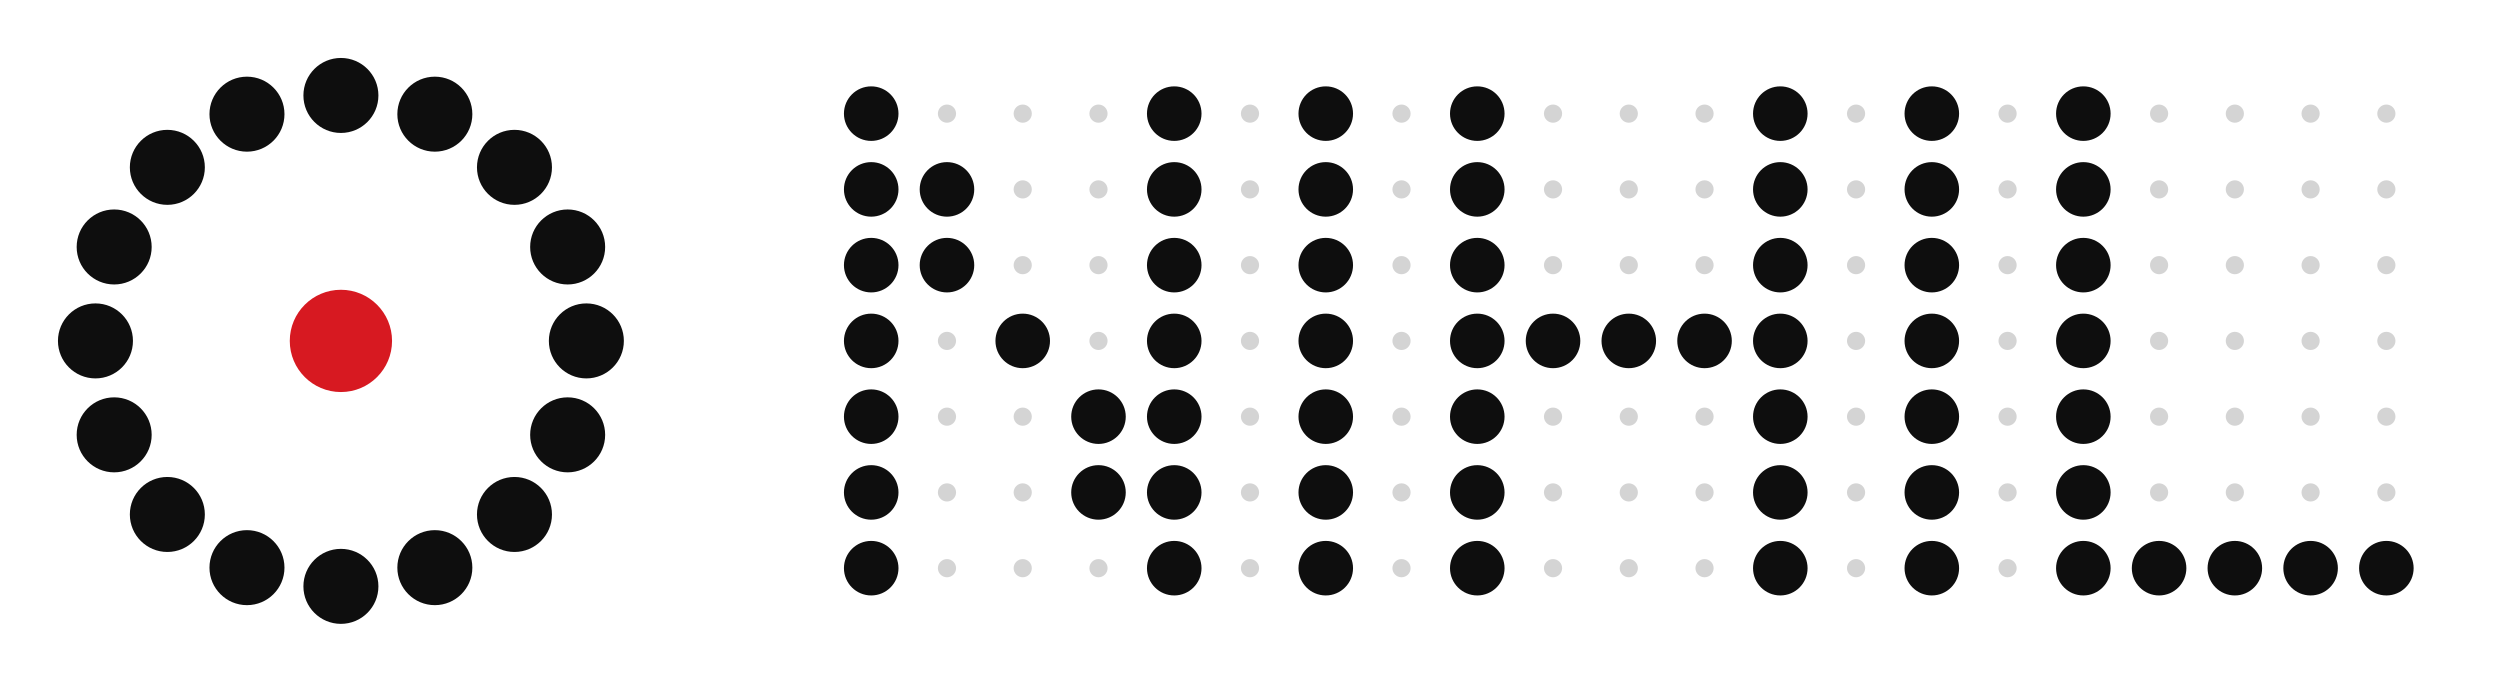
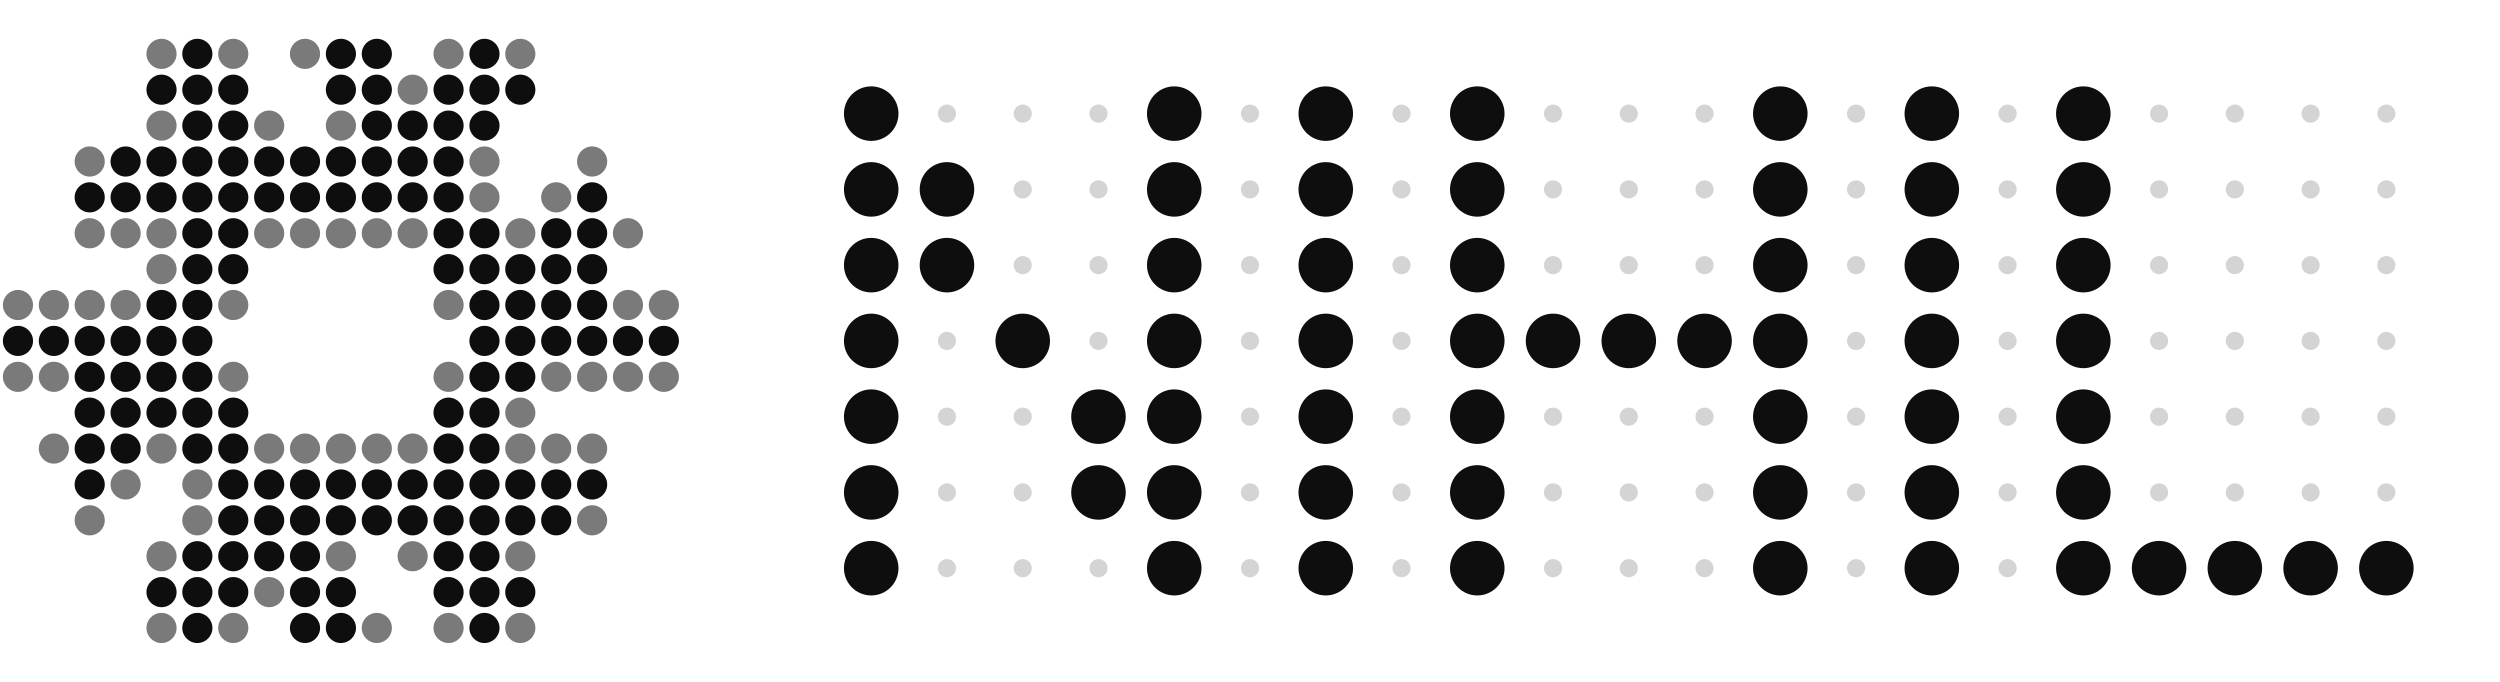
<svg xmlns="http://www.w3.org/2000/svg" viewBox="0 0 330 90" width="330" height="90">
  <g fill="#D4D4D4">
    <circle cx="125.00" cy="15.00" r="1.20" />
    <circle cx="125.00" cy="45.00" r="1.20" />
    <circle cx="125.00" cy="55.00" r="1.20" />
    <circle cx="125.00" cy="65.00" r="1.20" />
    <circle cx="125.00" cy="75.00" r="1.20" />
    <circle cx="135.00" cy="15.00" r="1.20" />
    <circle cx="135.00" cy="25.00" r="1.20" />
    <circle cx="135.00" cy="35.00" r="1.20" />
    <circle cx="135.00" cy="55.00" r="1.20" />
    <circle cx="135.00" cy="65.00" r="1.20" />
    <circle cx="135.00" cy="75.00" r="1.20" />
    <circle cx="145.00" cy="15.00" r="1.20" />
    <circle cx="145.00" cy="25.00" r="1.20" />
    <circle cx="145.00" cy="35.00" r="1.20" />
    <circle cx="145.00" cy="45.00" r="1.20" />
    <circle cx="145.00" cy="75.00" r="1.20" />
    <circle cx="165.00" cy="15.00" r="1.20" />
    <circle cx="165.00" cy="25.00" r="1.20" />
    <circle cx="165.00" cy="35.00" r="1.20" />
    <circle cx="165.00" cy="45.00" r="1.20" />
    <circle cx="165.00" cy="55.00" r="1.20" />
    <circle cx="165.00" cy="65.00" r="1.20" />
    <circle cx="165.00" cy="75.00" r="1.20" />
    <circle cx="185.00" cy="15.00" r="1.20" />
    <circle cx="185.00" cy="25.00" r="1.20" />
    <circle cx="185.00" cy="35.00" r="1.20" />
    <circle cx="185.00" cy="45.00" r="1.20" />
    <circle cx="185.00" cy="55.00" r="1.20" />
    <circle cx="185.00" cy="65.00" r="1.20" />
    <circle cx="185.00" cy="75.00" r="1.20" />
    <circle cx="205.00" cy="15.00" r="1.20" />
    <circle cx="205.00" cy="25.00" r="1.20" />
    <circle cx="205.00" cy="35.00" r="1.20" />
    <circle cx="205.00" cy="55.00" r="1.20" />
    <circle cx="205.00" cy="65.00" r="1.20" />
    <circle cx="205.00" cy="75.00" r="1.20" />
    <circle cx="215.00" cy="15.00" r="1.20" />
    <circle cx="215.00" cy="25.00" r="1.20" />
    <circle cx="215.00" cy="35.00" r="1.20" />
    <circle cx="215.00" cy="55.00" r="1.20" />
    <circle cx="215.00" cy="65.00" r="1.20" />
    <circle cx="215.00" cy="75.00" r="1.20" />
    <circle cx="225.00" cy="15.00" r="1.20" />
    <circle cx="225.00" cy="25.00" r="1.20" />
    <circle cx="225.00" cy="35.00" r="1.20" />
    <circle cx="225.00" cy="55.00" r="1.20" />
    <circle cx="225.00" cy="65.00" r="1.20" />
    <circle cx="225.00" cy="75.00" r="1.20" />
    <circle cx="245.00" cy="15.00" r="1.20" />
    <circle cx="245.00" cy="25.00" r="1.20" />
    <circle cx="245.00" cy="35.00" r="1.20" />
    <circle cx="245.00" cy="45.00" r="1.20" />
    <circle cx="245.00" cy="55.00" r="1.20" />
    <circle cx="245.00" cy="65.00" r="1.20" />
    <circle cx="245.00" cy="75.00" r="1.20" />
    <circle cx="265.00" cy="15.00" r="1.20" />
    <circle cx="265.00" cy="25.00" r="1.20" />
    <circle cx="265.00" cy="35.00" r="1.20" />
    <circle cx="265.00" cy="45.00" r="1.20" />
    <circle cx="265.00" cy="55.00" r="1.20" />
    <circle cx="265.00" cy="65.00" r="1.20" />
    <circle cx="265.00" cy="75.00" r="1.20" />
    <circle cx="285.00" cy="15.00" r="1.20" />
    <circle cx="285.00" cy="25.00" r="1.20" />
    <circle cx="285.00" cy="35.00" r="1.20" />
    <circle cx="285.00" cy="45.00" r="1.20" />
    <circle cx="285.00" cy="55.00" r="1.20" />
    <circle cx="285.00" cy="65.00" r="1.20" />
    <circle cx="295.00" cy="15.00" r="1.20" />
    <circle cx="295.00" cy="25.00" r="1.20" />
    <circle cx="295.00" cy="35.00" r="1.20" />
    <circle cx="295.00" cy="45.00" r="1.20" />
    <circle cx="295.00" cy="55.00" r="1.20" />
    <circle cx="295.00" cy="65.00" r="1.20" />
    <circle cx="305.00" cy="15.00" r="1.20" />
    <circle cx="305.00" cy="25.00" r="1.20" />
    <circle cx="305.00" cy="35.00" r="1.20" />
    <circle cx="305.00" cy="45.00" r="1.20" />
    <circle cx="305.00" cy="55.00" r="1.20" />
    <circle cx="305.00" cy="65.00" r="1.20" />
    <circle cx="315.00" cy="15.00" r="1.20" />
    <circle cx="315.00" cy="25.00" r="1.20" />
    <circle cx="315.00" cy="35.00" r="1.20" />
    <circle cx="315.00" cy="45.00" r="1.20" />
    <circle cx="315.00" cy="55.00" r="1.20" />
    <circle cx="315.00" cy="65.00" r="1.20" />
  </g>
+   <g fill="#7A7A7A">
+     <circle cx="21.32" cy="7.11" r="1.99" />
+     <circle cx="30.79" cy="7.11" r="1.99" />
+     <circle cx="40.26" cy="7.11" r="1.99" />
+     <circle cx="59.21" cy="7.11" r="1.99" />
+     <circle cx="68.68" cy="7.11" r="1.99" />
+     <circle cx="54.47" cy="11.84" r="1.99" />
+     <circle cx="21.32" cy="16.58" r="1.99" />
+     <circle cx="35.53" cy="16.58" r="1.99" />
+     <circle cx="45.00" cy="16.58" r="1.99" />
+     <circle cx="11.84" cy="21.32" r="1.99" />
+     <circle cx="63.95" cy="21.32" r="1.99" />
+     <circle cx="78.16" cy="21.32" r="1.99" />
+     <circle cx="63.95" cy="26.05" r="1.99" />
+     <circle cx="73.42" cy="26.05" r="1.99" />
+     <circle cx="11.84" cy="30.79" r="1.99" />
+     <circle cx="16.58" cy="30.79" r="1.99" />
+     <circle cx="21.32" cy="30.79" r="1.99" />
+     <circle cx="35.53" cy="30.79" r="1.99" />
+     <circle cx="40.26" cy="30.79" r="1.99" />
+     <circle cx="45.00" cy="30.79" r="1.99" />
+     <circle cx="49.74" cy="30.79" r="1.99" />
+     <circle cx="54.47" cy="30.79" r="1.99" />
+     <circle cx="68.68" cy="30.79" r="1.99" />
+     <circle cx="82.89" cy="30.79" r="1.99" />
+     <circle cx="21.32" cy="35.53" r="1.99" />
+     <circle cx="2.37" cy="40.26" r="1.99" />
+     <circle cx="7.11" cy="40.26" r="1.99" />
+     <circle cx="11.84" cy="40.26" r="1.99" />
+     <circle cx="16.58" cy="40.26" r="1.99" />
+     <circle cx="30.79" cy="40.26" r="1.99" />
+     <circle cx="59.21" cy="40.26" r="1.99" />
+     <circle cx="82.89" cy="40.26" r="1.99" />
+     <circle cx="87.63" cy="40.26" r="1.99" />
+     <circle cx="2.37" cy="49.74" r="1.99" />
+     <circle cx="7.11" cy="49.74" r="1.99" />
+     <circle cx="30.79" cy="49.74" r="1.99" />
+     <circle cx="59.21" cy="49.74" r="1.99" />
+     <circle cx="73.42" cy="49.74" r="1.99" />
+     <circle cx="78.16" cy="49.74" r="1.99" />
+     <circle cx="82.89" cy="49.74" r="1.99" />
+     <circle cx="87.63" cy="49.74" r="1.99" />
+     <circle cx="68.68" cy="54.47" r="1.99" />
+     <circle cx="7.11" cy="59.21" r="1.99" />
+     <circle cx="21.32" cy="59.21" r="1.99" />
+     <circle cx="35.53" cy="59.21" r="1.99" />
+     <circle cx="40.26" cy="59.21" r="1.99" />
+     <circle cx="45.00" cy="59.21" r="1.99" />
+     <circle cx="49.74" cy="59.21" r="1.99" />
+     <circle cx="54.47" cy="59.21" r="1.99" />
+     <circle cx="68.68" cy="59.21" r="1.99" />
+     <circle cx="73.42" cy="59.21" r="1.99" />
+     <circle cx="78.16" cy="59.21" r="1.99" />
+     <circle cx="16.58" cy="63.95" r="1.99" />
+     <circle cx="26.05" cy="63.95" r="1.99" />
+     <circle cx="11.84" cy="68.68" r="1.99" />
+     <circle cx="26.05" cy="68.68" r="1.99" />
+     <circle cx="78.16" cy="68.68" r="1.99" />
+     <circle cx="21.32" cy="73.42" r="1.99" />
+     <circle cx="45.00" cy="73.42" r="1.99" />
+     <circle cx="54.47" cy="73.42" r="1.99" />
+     <circle cx="68.68" cy="73.42" r="1.99" />
+     <circle cx="35.53" cy="78.16" r="1.99" />
+     <circle cx="21.32" cy="82.89" r="1.99" />
+     <circle cx="30.79" cy="82.89" r="1.99" />
+     <circle cx="49.74" cy="82.89" r="1.99" />
+     <circle cx="59.21" cy="82.89" r="1.99" />
+     <circle cx="68.68" cy="82.89" r="1.99" />
+   </g>
  <g fill="#0E0E0E">
-     <circle cx="45.00" cy="12.60" r="4.95" />
-     <circle cx="57.40" cy="15.07" r="4.95" />
-     <circle cx="67.91" cy="22.09" r="4.95" />
-     <circle cx="74.93" cy="32.60" r="4.95" />
-     <circle cx="77.40" cy="45.00" r="4.95" />
-     <circle cx="74.93" cy="57.40" r="4.95" />
-     <circle cx="67.91" cy="67.91" r="4.95" />
-     <circle cx="57.40" cy="74.93" r="4.95" />
-     <circle cx="45.00" cy="77.40" r="4.95" />
-     <circle cx="32.60" cy="74.93" r="4.95" />
-     <circle cx="22.09" cy="67.91" r="4.95" />
-     <circle cx="15.07" cy="57.40" r="4.95" />
-     <circle cx="12.60" cy="45.00" r="4.95" />
-     <circle cx="15.07" cy="32.60" r="4.95" />
-     <circle cx="22.09" cy="22.09" r="4.95" />
-     <circle cx="32.60" cy="15.07" r="4.95" />
+     <circle cx="26.05" cy="7.11" r="1.99" />
+     <circle cx="45.00" cy="7.11" r="1.99" />
+     <circle cx="49.74" cy="7.11" r="1.99" />
+     <circle cx="63.95" cy="7.11" r="1.99" />
+     <circle cx="21.32" cy="11.84" r="1.99" />
+     <circle cx="26.05" cy="11.84" r="1.99" />
+     <circle cx="30.79" cy="11.84" r="1.99" />
+     <circle cx="45.00" cy="11.84" r="1.99" />
+     <circle cx="49.74" cy="11.84" r="1.99" />
+     <circle cx="59.21" cy="11.84" r="1.99" />
+     <circle cx="63.95" cy="11.84" r="1.99" />
+     <circle cx="68.68" cy="11.84" r="1.99" />
+     <circle cx="26.05" cy="16.58" r="1.99" />
+     <circle cx="30.79" cy="16.58" r="1.99" />
+     <circle cx="49.74" cy="16.58" r="1.99" />
+     <circle cx="54.47" cy="16.58" r="1.99" />
+     <circle cx="59.21" cy="16.58" r="1.99" />
+     <circle cx="63.95" cy="16.58" r="1.99" />
+     <circle cx="16.58" cy="21.32" r="1.99" />
+     <circle cx="21.32" cy="21.32" r="1.99" />
+     <circle cx="26.05" cy="21.32" r="1.99" />
+     <circle cx="30.79" cy="21.32" r="1.99" />
+     <circle cx="35.53" cy="21.32" r="1.99" />
+     <circle cx="40.26" cy="21.32" r="1.99" />
+     <circle cx="45.00" cy="21.32" r="1.99" />
+     <circle cx="49.74" cy="21.32" r="1.99" />
+     <circle cx="54.47" cy="21.32" r="1.99" />
+     <circle cx="59.21" cy="21.32" r="1.99" />
+     <circle cx="11.84" cy="26.05" r="1.99" />
+     <circle cx="16.58" cy="26.05" r="1.99" />
+     <circle cx="21.32" cy="26.05" r="1.99" />
+     <circle cx="26.05" cy="26.05" r="1.99" />
+     <circle cx="30.79" cy="26.05" r="1.99" />
+     <circle cx="35.53" cy="26.05" r="1.99" />
+     <circle cx="40.26" cy="26.05" r="1.99" />
+     <circle cx="45.00" cy="26.05" r="1.99" />
+     <circle cx="49.74" cy="26.05" r="1.99" />
+     <circle cx="54.47" cy="26.05" r="1.99" />
+     <circle cx="59.21" cy="26.05" r="1.99" />
+     <circle cx="78.16" cy="26.05" r="1.99" />
+     <circle cx="26.05" cy="30.79" r="1.99" />
+     <circle cx="30.79" cy="30.79" r="1.99" />
+     <circle cx="59.21" cy="30.79" r="1.99" />
+     <circle cx="63.95" cy="30.79" r="1.99" />
+     <circle cx="73.42" cy="30.79" r="1.99" />
+     <circle cx="78.16" cy="30.79" r="1.99" />
+     <circle cx="26.05" cy="35.53" r="1.99" />
+     <circle cx="30.79" cy="35.53" r="1.99" />
+     <circle cx="59.21" cy="35.53" r="1.99" />
+     <circle cx="63.95" cy="35.53" r="1.99" />
+     <circle cx="68.68" cy="35.53" r="1.99" />
+     <circle cx="73.42" cy="35.53" r="1.99" />
+     <circle cx="78.16" cy="35.53" r="1.99" />
+     <circle cx="21.32" cy="40.26" r="1.99" />
+     <circle cx="26.05" cy="40.26" r="1.99" />
+     <circle cx="63.95" cy="40.26" r="1.99" />
+     <circle cx="68.68" cy="40.26" r="1.99" />
+     <circle cx="73.42" cy="40.26" r="1.99" />
+     <circle cx="78.16" cy="40.26" r="1.99" />
+     <circle cx="2.37" cy="45.00" r="1.99" />
+     <circle cx="7.11" cy="45.00" r="1.99" />
+     <circle cx="11.84" cy="45.00" r="1.99" />
+     <circle cx="16.58" cy="45.00" r="1.99" />
+     <circle cx="21.32" cy="45.00" r="1.99" />
+     <circle cx="26.05" cy="45.00" r="1.99" />
+     <circle cx="63.95" cy="45.00" r="1.99" />
+     <circle cx="68.68" cy="45.00" r="1.99" />
+     <circle cx="73.42" cy="45.00" r="1.99" />
+     <circle cx="78.16" cy="45.00" r="1.99" />
+     <circle cx="82.89" cy="45.00" r="1.99" />
+     <circle cx="87.63" cy="45.00" r="1.99" />
+     <circle cx="11.84" cy="49.74" r="1.99" />
+     <circle cx="16.58" cy="49.74" r="1.99" />
+     <circle cx="21.32" cy="49.74" r="1.99" />
+     <circle cx="26.05" cy="49.74" r="1.99" />
+     <circle cx="63.95" cy="49.74" r="1.99" />
+     <circle cx="68.68" cy="49.74" r="1.99" />
+     <circle cx="11.84" cy="54.47" r="1.99" />
+     <circle cx="16.58" cy="54.47" r="1.99" />
+     <circle cx="21.32" cy="54.47" r="1.99" />
+     <circle cx="26.05" cy="54.47" r="1.99" />
+     <circle cx="30.79" cy="54.47" r="1.99" />
+     <circle cx="59.21" cy="54.47" r="1.99" />
+     <circle cx="63.95" cy="54.47" r="1.99" />
+     <circle cx="11.84" cy="59.21" r="1.99" />
+     <circle cx="16.58" cy="59.21" r="1.99" />
+     <circle cx="26.05" cy="59.21" r="1.99" />
+     <circle cx="30.79" cy="59.21" r="1.99" />
+     <circle cx="59.21" cy="59.21" r="1.99" />
+     <circle cx="63.95" cy="59.21" r="1.99" />
+     <circle cx="11.84" cy="63.95" r="1.99" />
+     <circle cx="30.79" cy="63.95" r="1.99" />
+     <circle cx="35.53" cy="63.95" r="1.99" />
+     <circle cx="40.26" cy="63.95" r="1.99" />
+     <circle cx="45.00" cy="63.95" r="1.99" />
+     <circle cx="49.74" cy="63.95" r="1.99" />
+     <circle cx="54.47" cy="63.95" r="1.99" />
+     <circle cx="59.21" cy="63.95" r="1.99" />
+     <circle cx="63.95" cy="63.95" r="1.99" />
+     <circle cx="68.68" cy="63.95" r="1.99" />
+     <circle cx="73.42" cy="63.95" r="1.99" />
+     <circle cx="78.16" cy="63.95" r="1.99" />
+     <circle cx="30.79" cy="68.68" r="1.99" />
+     <circle cx="35.53" cy="68.68" r="1.99" />
+     <circle cx="40.26" cy="68.68" r="1.99" />
+     <circle cx="45.00" cy="68.68" r="1.99" />
+     <circle cx="49.74" cy="68.68" r="1.99" />
+     <circle cx="54.47" cy="68.68" r="1.99" />
+     <circle cx="59.21" cy="68.68" r="1.99" />
+     <circle cx="63.95" cy="68.68" r="1.99" />
+     <circle cx="68.68" cy="68.68" r="1.99" />
+     <circle cx="73.42" cy="68.68" r="1.99" />
+     <circle cx="26.05" cy="73.42" r="1.99" />
+     <circle cx="30.79" cy="73.42" r="1.99" />
+     <circle cx="35.53" cy="73.42" r="1.99" />
+     <circle cx="40.26" cy="73.42" r="1.99" />
+     <circle cx="59.21" cy="73.42" r="1.99" />
+     <circle cx="63.95" cy="73.42" r="1.99" />
+     <circle cx="21.32" cy="78.16" r="1.99" />
+     <circle cx="26.05" cy="78.16" r="1.99" />
+     <circle cx="30.79" cy="78.16" r="1.99" />
+     <circle cx="40.26" cy="78.16" r="1.99" />
+     <circle cx="45.00" cy="78.16" r="1.99" />
+     <circle cx="59.21" cy="78.16" r="1.99" />
+     <circle cx="63.95" cy="78.16" r="1.99" />
+     <circle cx="68.68" cy="78.16" r="1.99" />
+     <circle cx="26.05" cy="82.89" r="1.99" />
+     <circle cx="40.26" cy="82.89" r="1.99" />
+     <circle cx="45.00" cy="82.89" r="1.99" />
+     <circle cx="63.95" cy="82.89" r="1.99" />
    <circle cx="115.00" cy="15.00" r="3.60" />
    <circle cx="115.00" cy="25.00" r="3.60" />
    <circle cx="115.00" cy="35.00" r="3.60" />
    <circle cx="115.00" cy="45.00" r="3.60" />
    <circle cx="115.00" cy="55.00" r="3.60" />
    <circle cx="115.00" cy="65.00" r="3.60" />
    <circle cx="115.00" cy="75.00" r="3.60" />
    <circle cx="125.00" cy="25.00" r="3.60" />
    <circle cx="125.00" cy="35.00" r="3.60" />
    <circle cx="135.00" cy="45.00" r="3.60" />
    <circle cx="145.00" cy="55.00" r="3.60" />
    <circle cx="145.00" cy="65.00" r="3.60" />
    <circle cx="155.00" cy="15.00" r="3.60" />
    <circle cx="155.00" cy="25.00" r="3.60" />
    <circle cx="155.00" cy="35.00" r="3.60" />
    <circle cx="155.00" cy="45.00" r="3.60" />
    <circle cx="155.00" cy="55.00" r="3.60" />
    <circle cx="155.00" cy="65.00" r="3.60" />
    <circle cx="155.00" cy="75.00" r="3.60" />
    <circle cx="175.00" cy="15.00" r="3.60" />
    <circle cx="175.00" cy="25.00" r="3.60" />
    <circle cx="175.00" cy="35.00" r="3.60" />
    <circle cx="175.00" cy="45.00" r="3.60" />
    <circle cx="175.00" cy="55.00" r="3.60" />
    <circle cx="175.00" cy="65.00" r="3.60" />
    <circle cx="175.00" cy="75.00" r="3.60" />
    <circle cx="195.00" cy="15.00" r="3.60" />
    <circle cx="195.00" cy="25.00" r="3.60" />
    <circle cx="195.00" cy="35.00" r="3.60" />
    <circle cx="195.00" cy="45.00" r="3.60" />
    <circle cx="195.00" cy="55.00" r="3.60" />
    <circle cx="195.00" cy="65.00" r="3.60" />
    <circle cx="195.00" cy="75.00" r="3.60" />
    <circle cx="205.00" cy="45.00" r="3.60" />
    <circle cx="215.00" cy="45.00" r="3.60" />
    <circle cx="225.00" cy="45.00" r="3.60" />
    <circle cx="235.00" cy="15.00" r="3.60" />
    <circle cx="235.00" cy="25.00" r="3.60" />
    <circle cx="235.00" cy="35.00" r="3.60" />
    <circle cx="235.00" cy="45.00" r="3.60" />
    <circle cx="235.00" cy="55.00" r="3.60" />
    <circle cx="235.00" cy="65.00" r="3.60" />
    <circle cx="235.00" cy="75.00" r="3.60" />
    <circle cx="255.00" cy="15.00" r="3.60" />
    <circle cx="255.00" cy="25.00" r="3.60" />
    <circle cx="255.00" cy="35.00" r="3.60" />
    <circle cx="255.00" cy="45.00" r="3.60" />
    <circle cx="255.00" cy="55.00" r="3.60" />
    <circle cx="255.00" cy="65.00" r="3.60" />
    <circle cx="255.00" cy="75.00" r="3.60" />
    <circle cx="275.00" cy="15.00" r="3.60" />
    <circle cx="275.00" cy="25.00" r="3.60" />
    <circle cx="275.00" cy="35.00" r="3.60" />
    <circle cx="275.00" cy="45.00" r="3.60" />
    <circle cx="275.00" cy="55.00" r="3.60" />
    <circle cx="275.00" cy="65.00" r="3.60" />
    <circle cx="275.00" cy="75.00" r="3.60" />
    <circle cx="285.00" cy="75.00" r="3.60" />
    <circle cx="295.00" cy="75.00" r="3.60" />
    <circle cx="305.00" cy="75.00" r="3.60" />
    <circle cx="315.00" cy="75.00" r="3.60" />
  </g>
-   <g fill="#D71921">
-     <circle cx="45.00" cy="45.00" r="6.75" />
-   </g>
</svg>
